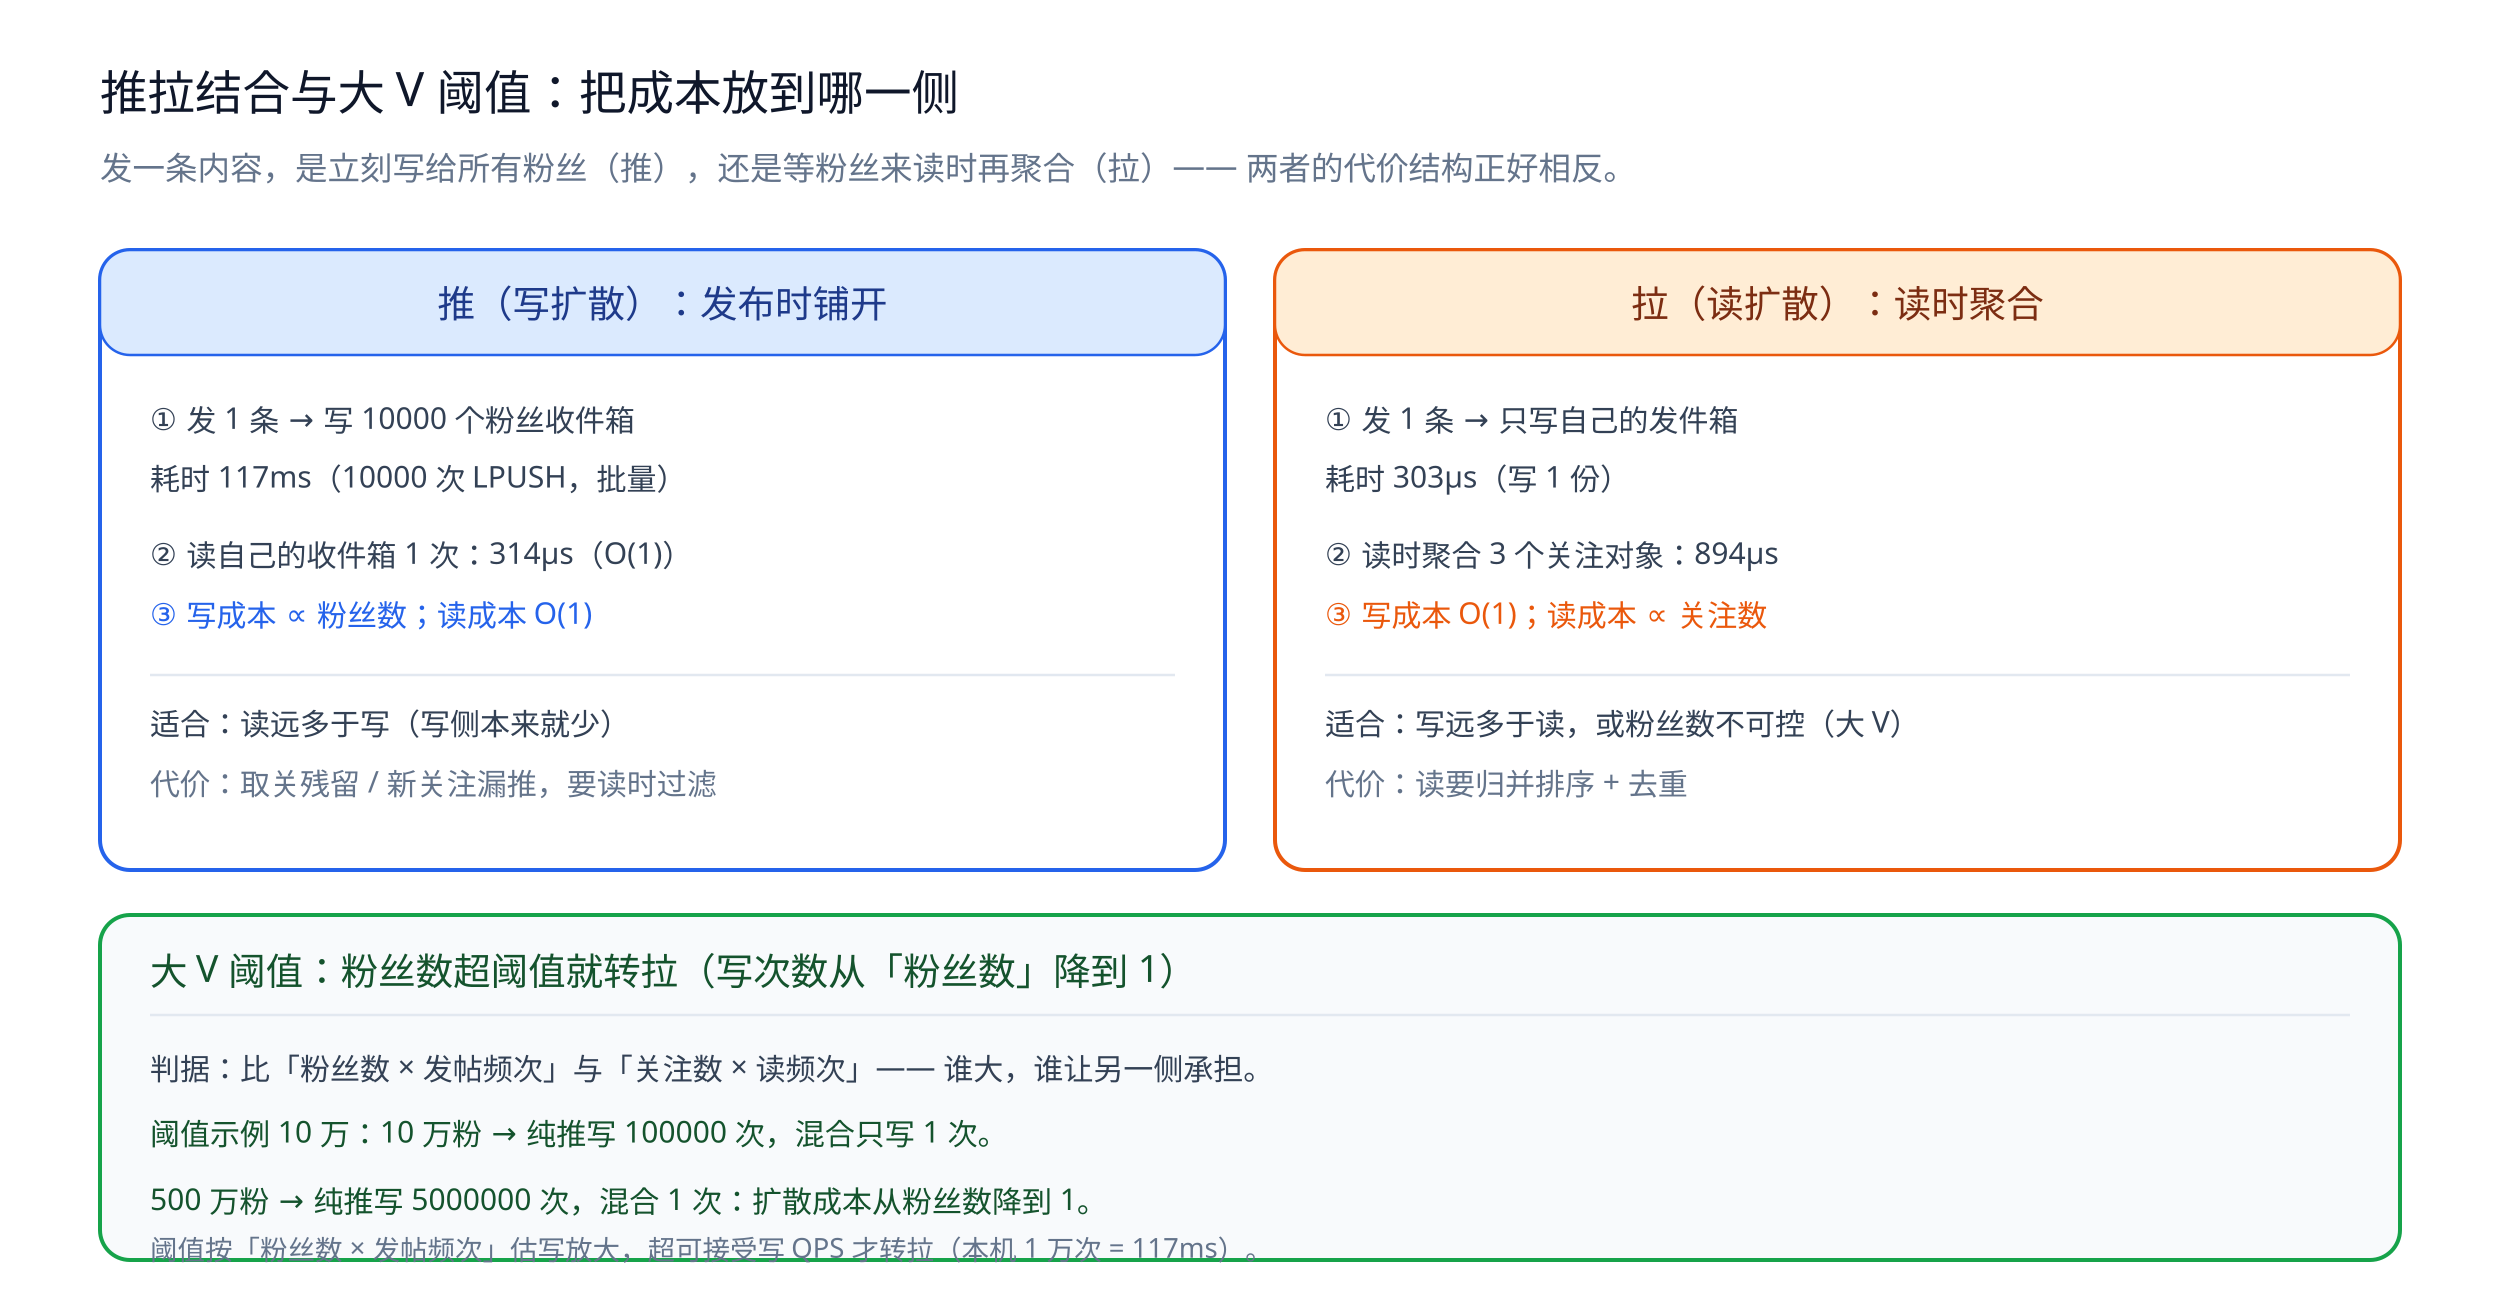
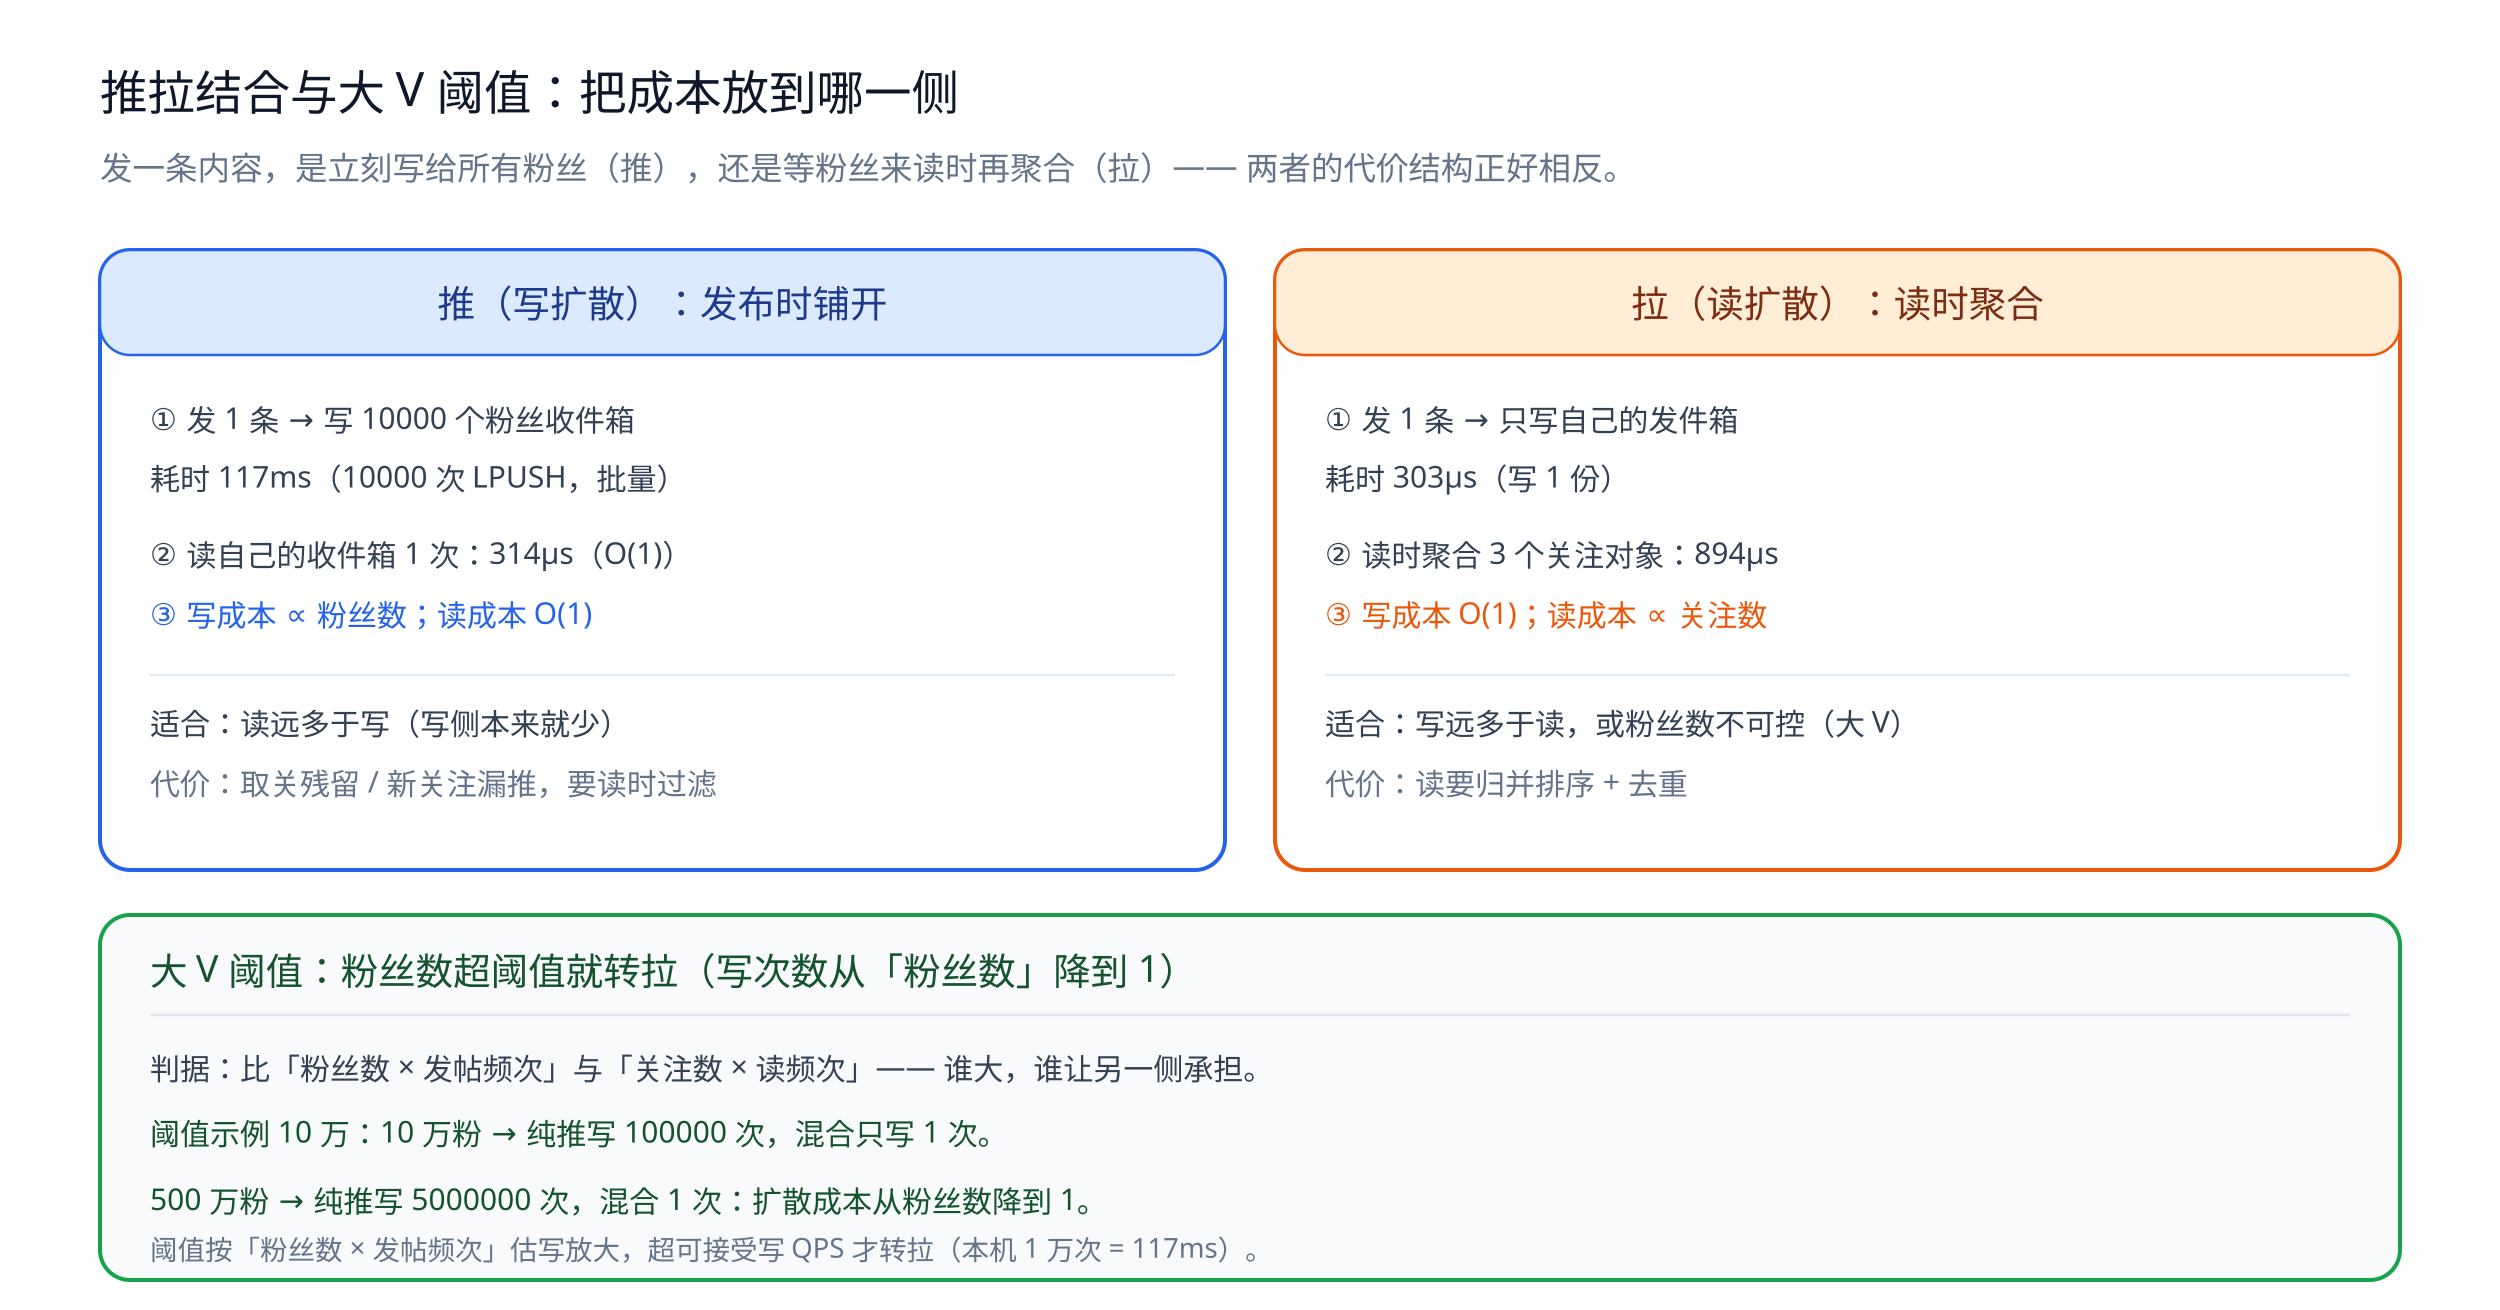
<svg xmlns="http://www.w3.org/2000/svg" width="1000" height="524" viewBox="0 0 1000 524" font-family="sans-serif">
  <rect x="0" y="0" width="1000" height="524" fill="#ffffff" />
  <text x="40" y="44" font-size="19" fill="#0f172a">推拉结合与大 V 阈值：把成本放到哪一侧</text>
  <text x="40" y="72" font-size="13" fill="#64748b">发一条内容，是立刻写给所有粉丝（推），还是等粉丝来读时再聚合（拉）—— 两者的代价结构正好相反。</text>
  <rect x="40" y="100" width="450" height="248" rx="12" fill="#ffffff" stroke="#2563eb" stroke-width="1.6" />
  <rect x="40" y="100" width="450" height="42" rx="12" fill="#dbeafe" stroke="#2563eb" />
  <text x="265" y="127" font-size="15" fill="#1e3a8a" text-anchor="middle">推（写扩散）：发布时铺开</text>
  <text x="60" y="172" font-size="12" fill="#334155">① 发 1 条 → 写 10000 个粉丝收件箱</text>
  <text x="60" y="196" font-size="12" fill="#334155">　 耗时 117ms（10000 次 LPUSH，批量）</text>
  <text x="60" y="226" font-size="12" fill="#334155">② 读自己的收件箱 1 次：314µs（O(1)）</text>
  <text x="60" y="250" font-size="12" fill="#2563eb">③ 写成本 ∝ 粉丝数；读成本 O(1)</text>
  <line x1="60" y1="270" x2="470" y2="270" stroke="#e2e8f0" />
  <text x="60" y="294" font-size="12" fill="#334155">适合：读远多于写（写侧本来就少）</text>
  <text x="60" y="318" font-size="12" fill="#64748b">代价：取关残留 / 新关注漏推，要读时过滤</text>
  <rect x="510" y="100" width="450" height="248" rx="12" fill="#ffffff" stroke="#ea580c" stroke-width="1.6" />
  <rect x="510" y="100" width="450" height="42" rx="12" fill="#ffedd5" stroke="#ea580c" />
  <text x="735" y="127" font-size="15" fill="#7c2d12" text-anchor="middle">拉（读扩散）：读时聚合</text>
  <text x="530" y="172" font-size="12" fill="#334155">① 发 1 条 → 只写自己的发件箱</text>
  <text x="530" y="196" font-size="12" fill="#334155">　 耗时 303µs（写 1 份）</text>
  <text x="530" y="226" font-size="12" fill="#334155">② 读时聚合 3 个关注对象：894µs</text>
  <text x="530" y="250" font-size="12" fill="#ea580c">③ 写成本 O(1)；读成本 ∝ 关注数</text>
  <line x1="530" y1="270" x2="940" y2="270" stroke="#e2e8f0" />
  <text x="530" y="294" font-size="12" fill="#334155">适合：写远多于读，或粉丝数不可控（大 V）</text>
  <text x="530" y="318" font-size="12" fill="#64748b">代价：读要归并排序 + 去重</text>
-   <rect x="40" y="366" width="920" height="138" rx="12" fill="#f8fafc" stroke="#16a34a" stroke-width="1.6" />
+   <rect x="40" y="366" width="920" height="146" rx="12" fill="#f8fafc" stroke="#16a34a" stroke-width="1.6" />
  <text x="60" y="394" font-size="15" fill="#14532d">大 V 阈值：粉丝数超阈值就转拉（写次数从「粉丝数」降到 1）</text>
  <line x1="60" y1="406" x2="940" y2="406" stroke="#e2e8f0" />
  <text x="60" y="432" font-size="12" fill="#334155">判据：比「粉丝数 × 发帖频次」与「关注数 × 读频次」—— 谁大，谁让另一侧承担。</text>
  <text x="60" y="458" font-size="12" fill="#14532d">阈值示例 10 万：10 万粉 → 纯推写 100000 次，混合只写 1 次。</text>
  <text x="60" y="484" font-size="12" fill="#14532d">500 万粉 → 纯推写 5000000 次，混合 1 次：扩散成本从粉丝数降到 1。</text>
  <text x="60" y="504" font-size="11" fill="#64748b">阈值按「粉丝数 × 发帖频次」估写放大，超可接受写 QPS 才转拉（本机 1 万次 = 117ms）。</text>
</svg>
